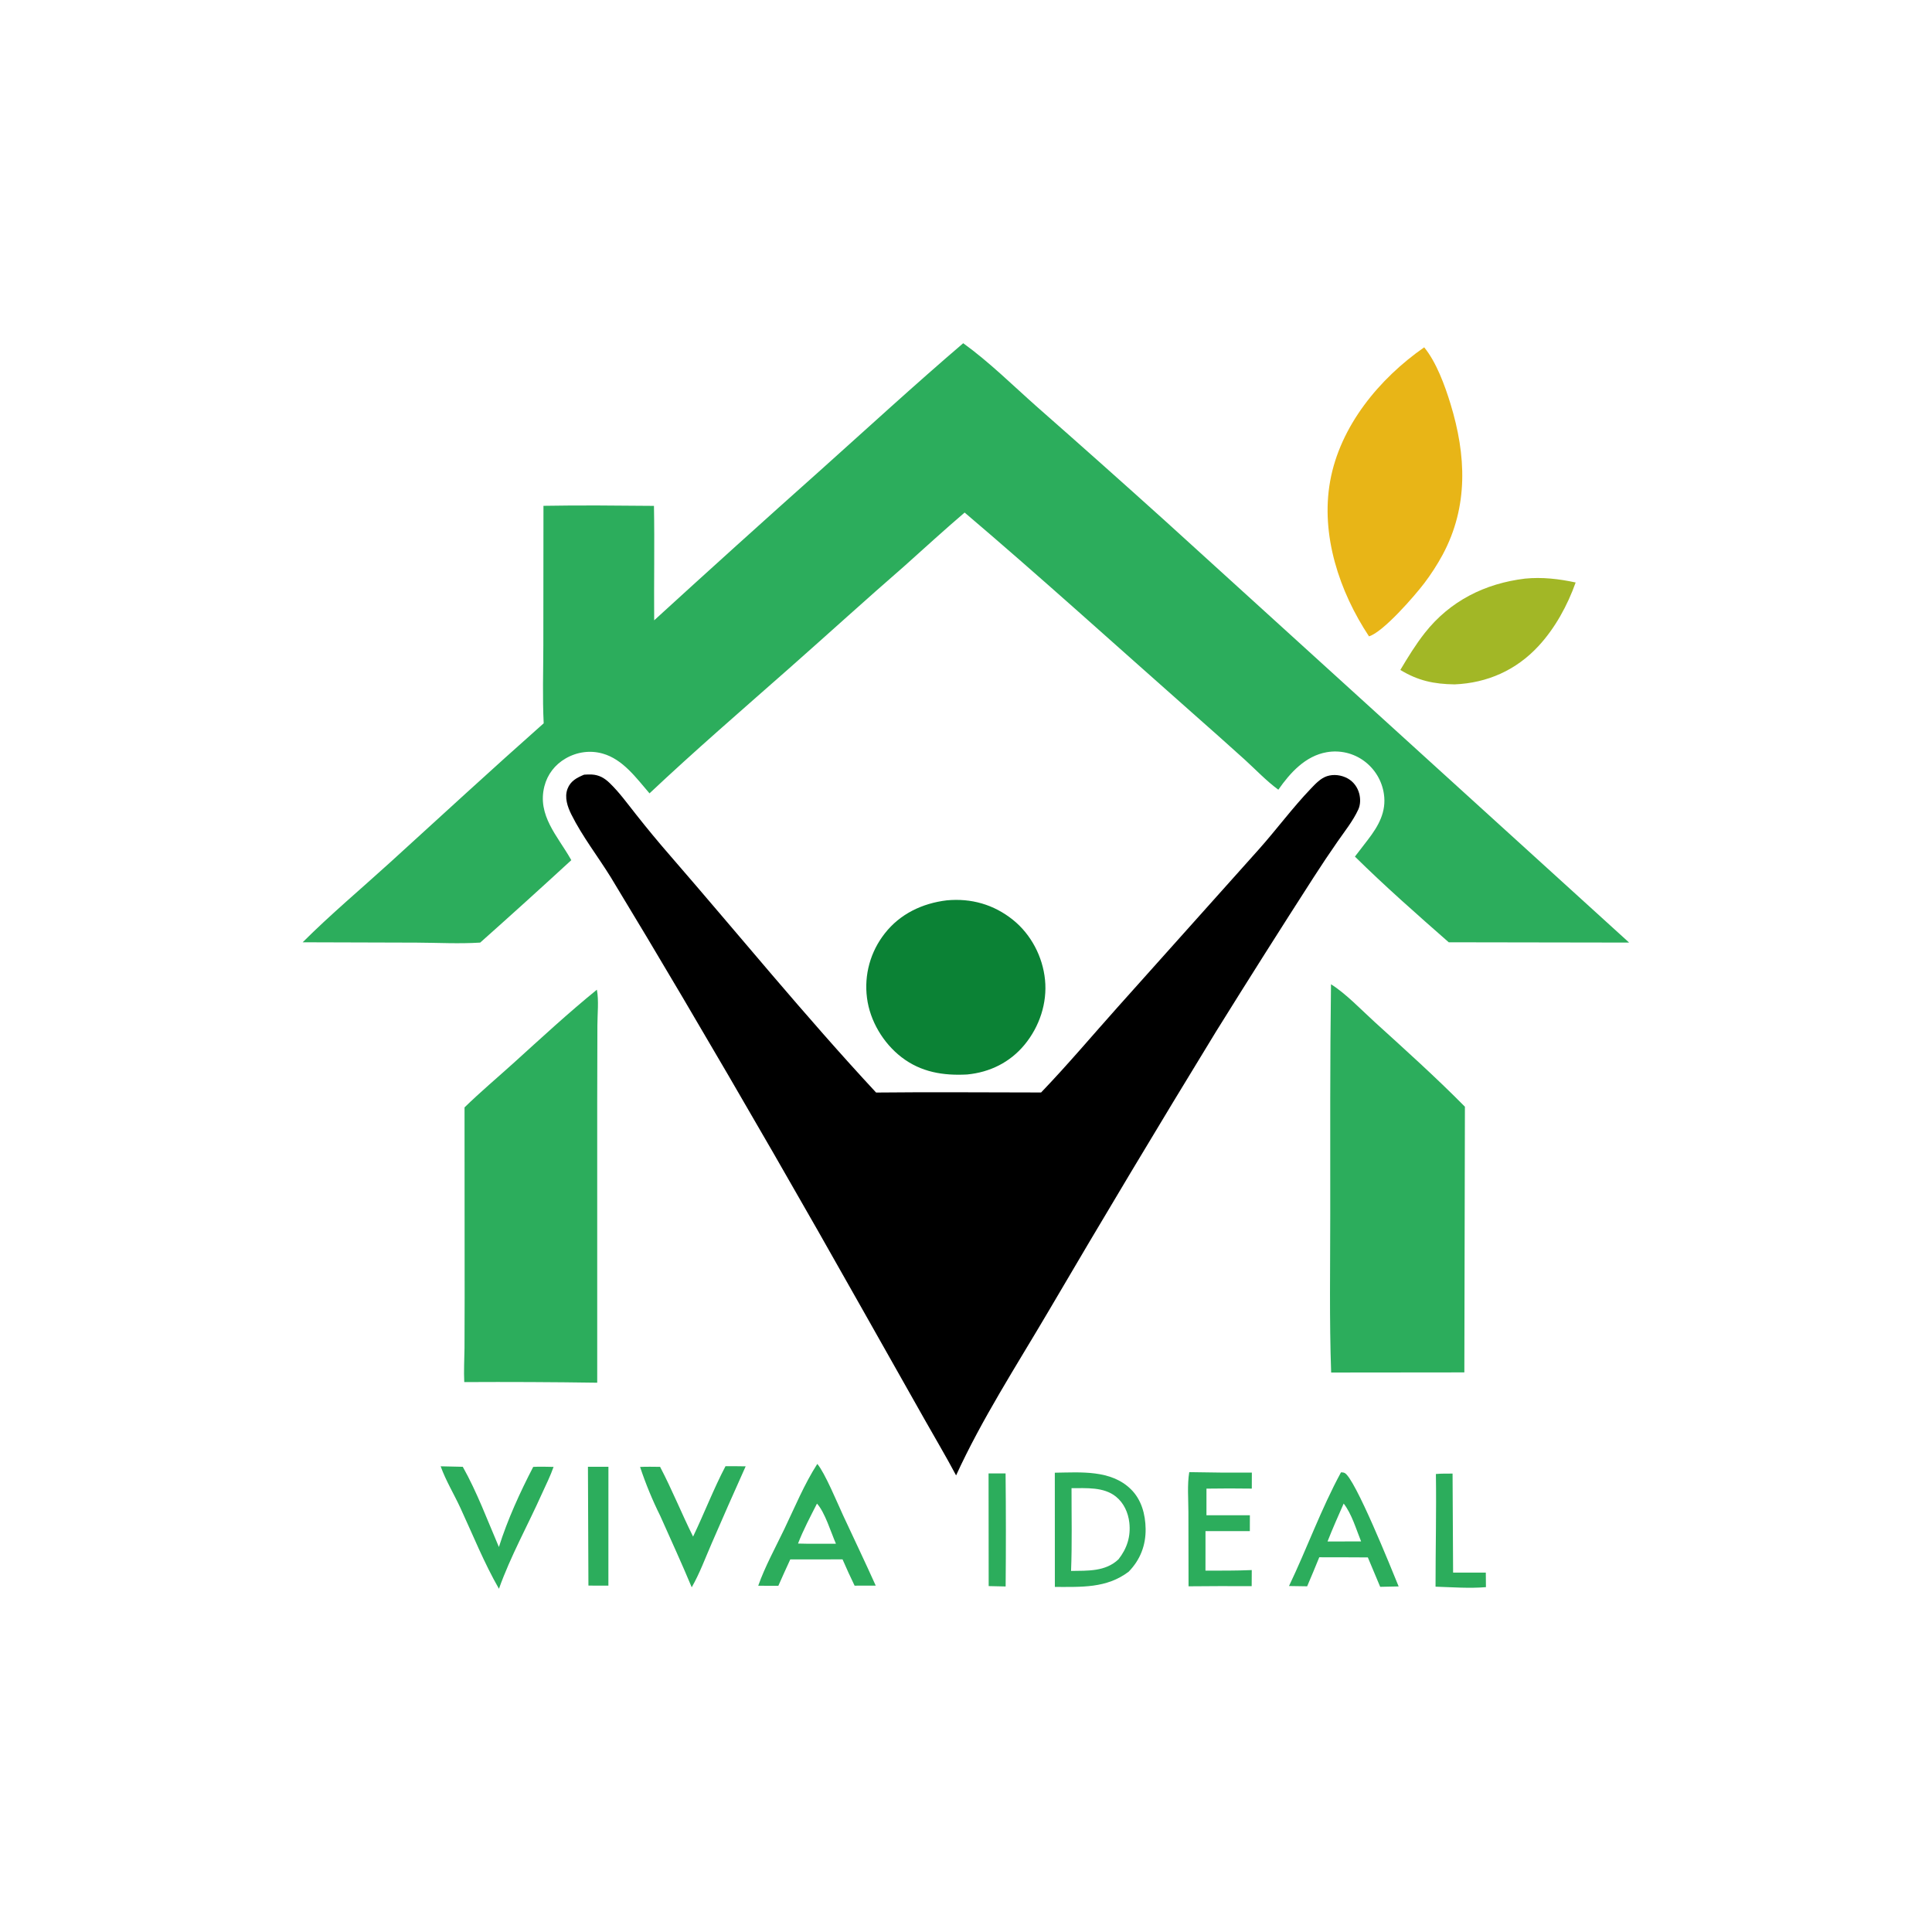
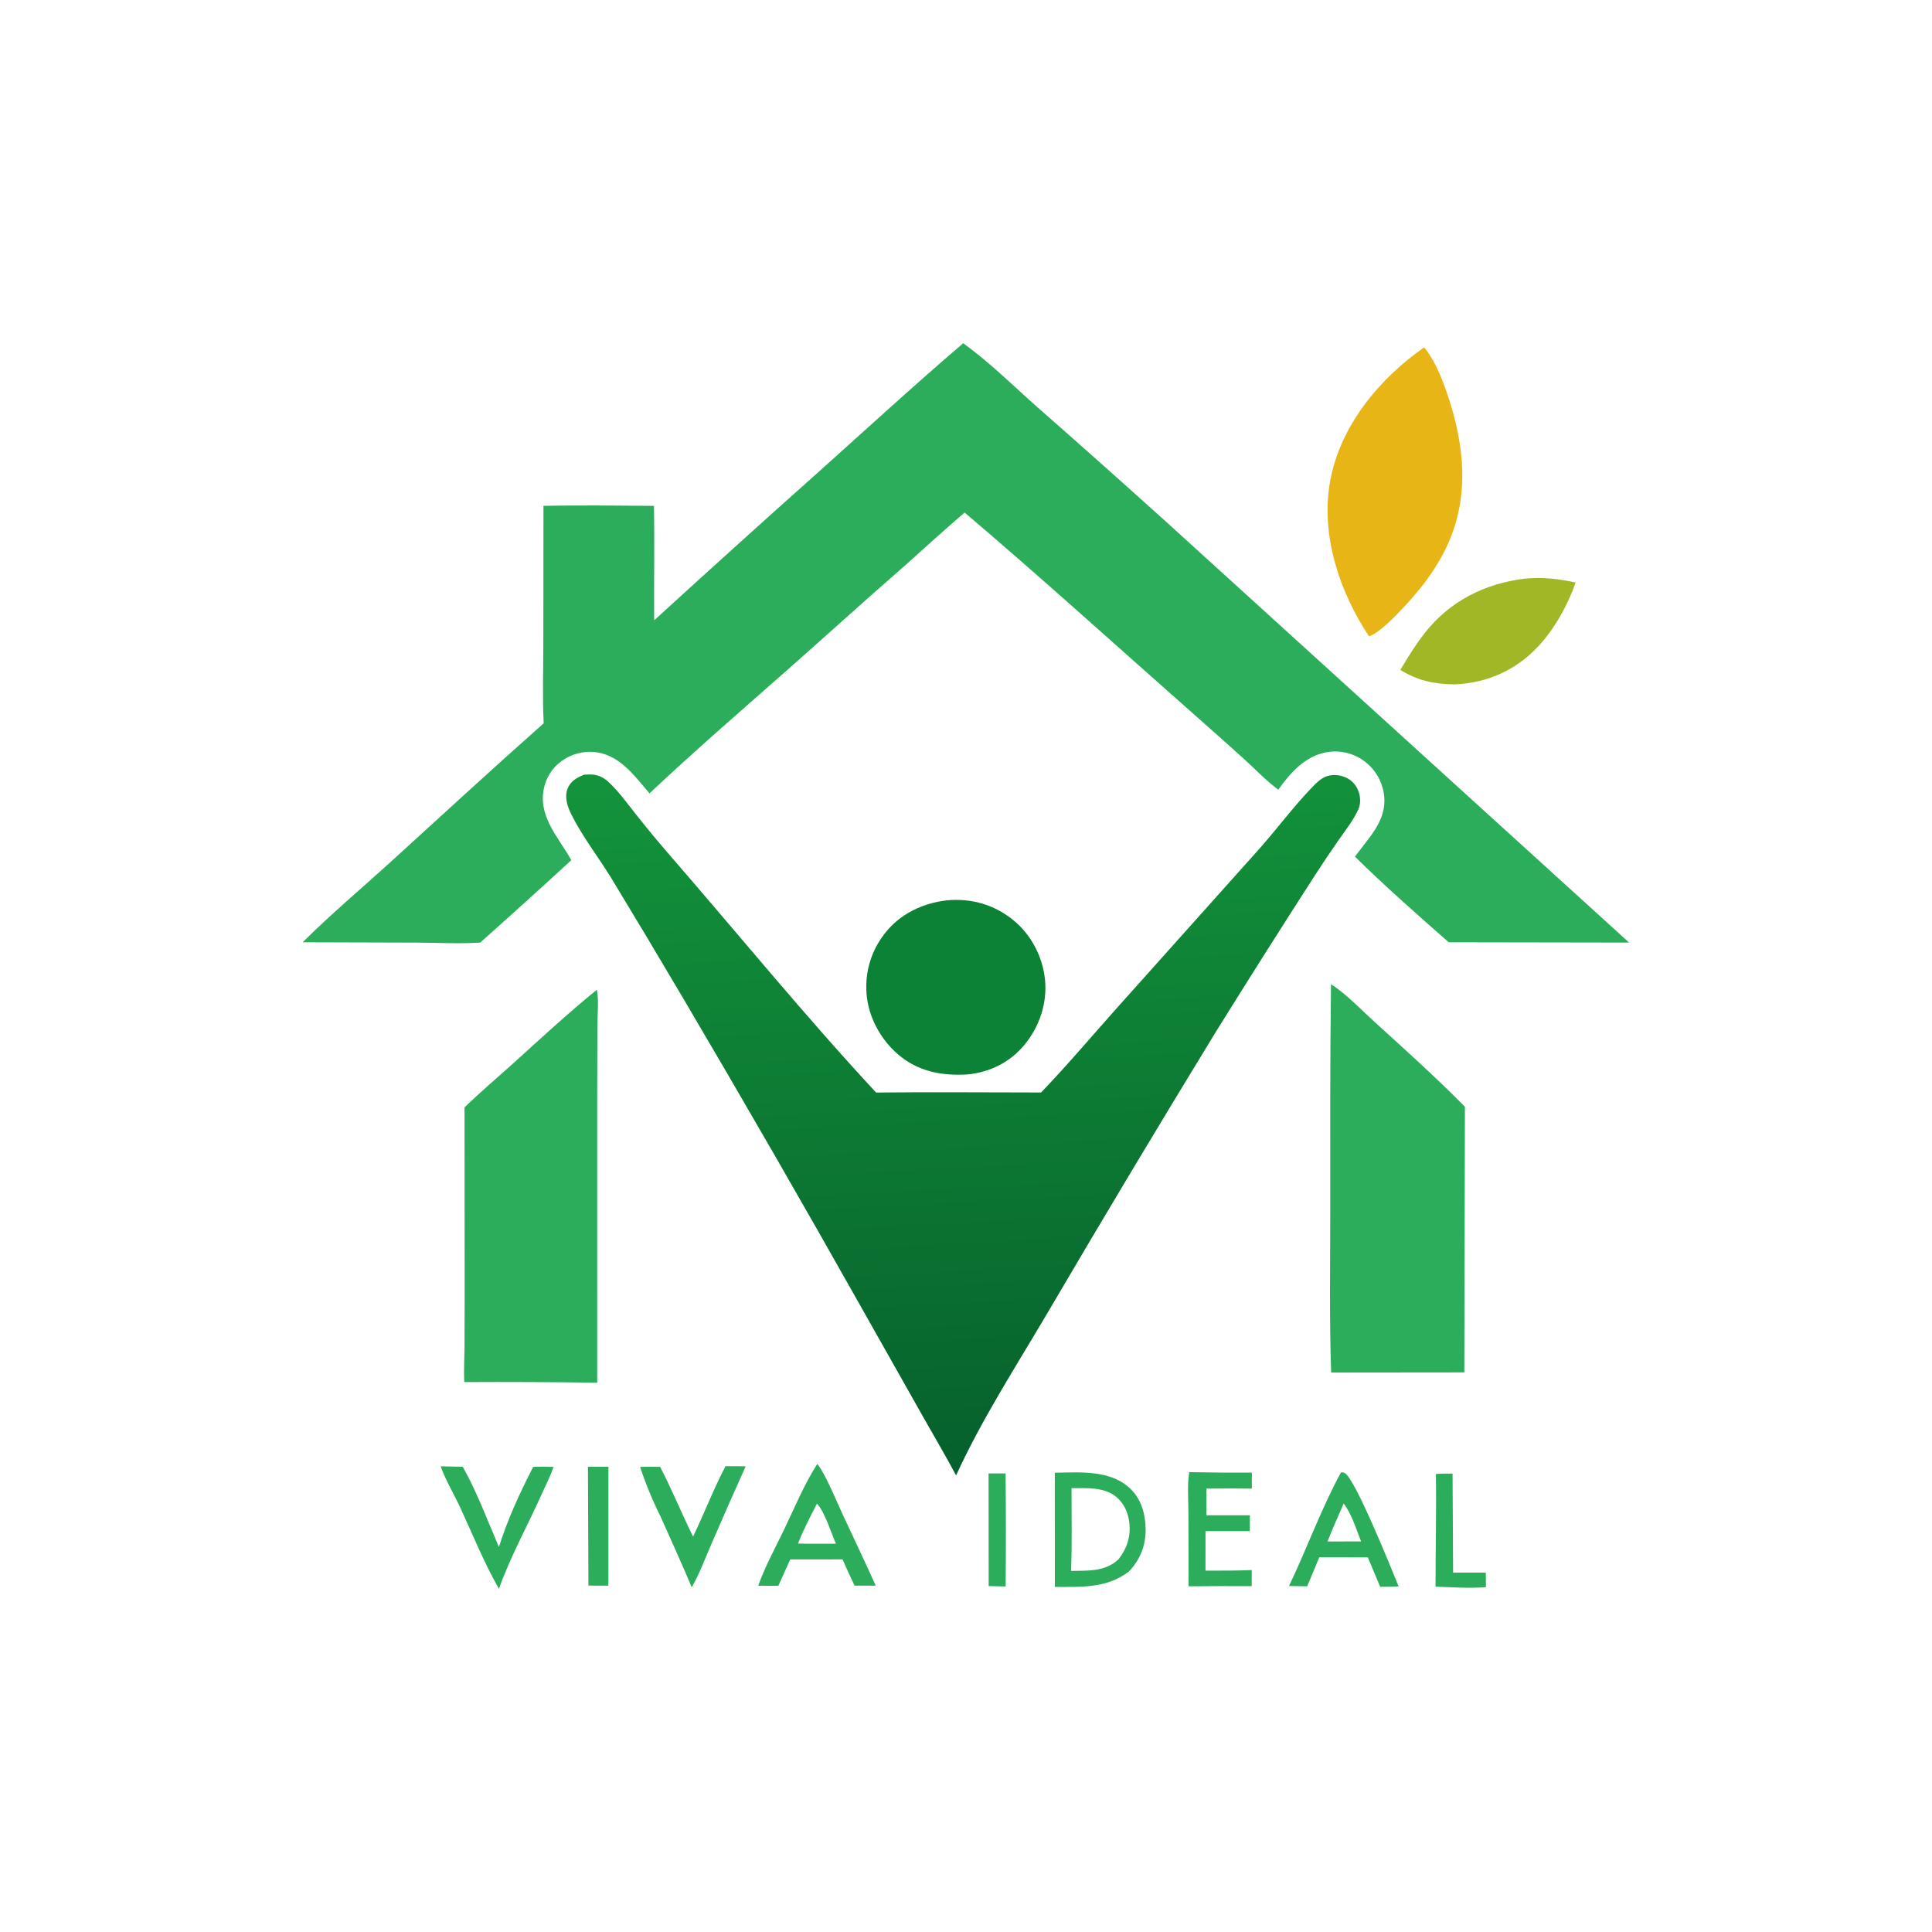
<svg xmlns="http://www.w3.org/2000/svg" width="1024" height="1024">
  <path fill="#2CAD5C" d="M523.959 780.939L532.977 780.935Q533.287 810.899 533.011 840.863L524.02 840.663L523.959 780.939Z" />
  <path fill="#2CAD5C" d="M311.621 777.418L322.476 777.431L322.459 840.431L311.878 840.396L311.621 777.418Z" />
  <path fill="#2CAD5C" d="M761.055 781.255C763.974 780.974 766.959 781.065 769.891 781.033L770.172 833.504L787.511 833.497L787.578 841.221C778.787 841.955 769.678 841.254 760.864 840.969C760.86 821.068 761.35 801.153 761.055 781.255Z" />
  <path fill="#2CAD5C" d="M630.329 780.262Q646.915 780.605 663.505 780.52L663.479 788.993Q651.466 788.818 639.452 789.004L639.447 803.127L662.461 803.116L662.439 811.519L638.935 811.528L638.938 818.796L638.923 832.477C647.103 832.471 655.284 832.519 663.457 832.166L663.414 840.703Q646.684 840.604 629.955 840.774L629.879 801.395C629.872 794.598 629.211 786.932 630.329 780.262Z" />
  <path fill="#2CAD5C" d="M384.533 777.116Q389.876 777.091 395.219 777.191Q386.112 797.444 377.289 817.823C373.902 825.586 370.842 833.971 366.628 841.307C361.339 828.588 355.583 816.139 349.992 803.557Q343.706 790.907 339.251 777.503C342.779 777.33 346.331 777.431 349.862 777.457C356.157 789.456 361.3 802.254 367.349 814.431C373.254 802.112 378.188 789.207 384.533 777.116Z" />
  <path fill="#2CAD5C" d="M233.557 777.169L245.282 777.431C252.778 790.736 258.398 805.893 264.425 819.945C269.039 805.344 275.586 791.059 282.614 777.48C286.2 777.279 289.809 777.422 293.399 777.489C291.736 782.298 289.357 786.988 287.261 791.625C279.801 808.325 270.559 824.878 264.453 842.09C256.61 828.445 250.604 813.458 243.996 799.175C240.597 791.827 236.298 784.794 233.557 777.169Z" />
  <path fill="#2CAD5C" d="M710.762 780.358C711.381 780.388 712.087 780.418 712.657 780.688C718.139 783.284 737.358 831.207 741.311 840.842L731.529 841.051Q728.216 833.273 724.985 825.461L715.017 825.413L699.238 825.382Q696.106 833.111 692.82 840.775L683.198 840.626C692.742 820.678 700.186 799.833 710.762 780.358ZM712.169 796.922C709.243 803.585 706.263 810.232 703.62 817.014L714.125 817L721.413 816.993C718.82 810.624 716.446 802.35 712.169 796.922Z" />
  <path fill="#2CAD5C" d="M433.185 775.906C437.21 780.592 443.888 796.78 446.866 803.186C452.635 815.595 458.542 827.929 464.155 840.41L452.955 840.433Q449.607 833.531 446.564 826.49L433.25 826.522L418.858 826.526Q415.639 833.486 412.545 840.502L401.872 840.479C405.42 830.392 411.018 820.215 415.659 810.538C421.151 799.086 426.311 786.589 433.185 775.906ZM433.015 796.938C429.498 803.867 425.764 810.854 422.966 818.114Q428.544 818.298 434.125 818.212L443.061 818.204C440.47 812.315 437.215 801.489 433.015 796.938Z" />
  <path fill="#2CAD5C" d="M559.073 780.564C572.728 780.394 588.822 778.908 599.403 789.335C605.017 794.868 607.079 802.608 607.201 810.287C607.341 819.033 604.344 826.762 598.221 833.03C586.501 841.925 573.083 841.085 559.097 841.109L559.073 780.564ZM567.929 788.756C567.905 803.345 568.269 818.055 567.681 832.627C576.529 832.473 585.877 833.053 592.813 826.482C597.312 820.759 599.392 814.402 598.569 807.047C597.975 801.741 595.666 796.608 591.445 793.221C584.958 788.016 575.77 788.793 567.929 788.756Z" />
  <path fill="#A2B726" d="M808.268 306.678C817.401 305.779 826.215 306.813 835.128 308.73C830.823 320.858 824.188 332.989 815.403 342.46C803.559 355.229 788.312 362.006 770.976 362.735C760.035 362.578 751.606 360.81 742.205 355.082C746.224 348.351 750.3 341.665 755.158 335.492C768.532 318.496 787.037 309.257 808.268 306.678Z" />
  <path fill="#0B8235" d="M501.826 477.198C514.743 475.993 526.699 479.377 536.844 487.506C546.481 495.227 552.648 507.031 553.88 519.29C555.124 531.665 550.922 544.168 543.043 553.719C535.316 563.086 524.632 568.343 512.625 569.498C499.951 570.182 488.179 568.294 477.854 560.361C468.144 552.899 461.06 541.079 459.521 528.885Q459.374 527.759 459.284 526.627Q459.193 525.495 459.16 524.361Q459.126 523.226 459.148 522.09Q459.171 520.955 459.25 519.823Q459.329 518.69 459.464 517.562Q459.599 516.435 459.791 515.316Q459.982 514.197 460.229 513.088Q460.476 511.98 460.777 510.885Q461.079 509.791 461.435 508.713Q461.79 507.634 462.199 506.575Q462.608 505.516 463.07 504.478Q463.531 503.441 464.043 502.427Q464.555 501.414 465.117 500.428Q465.68 499.441 466.29 498.484Q466.901 497.526 467.558 496.601Q468.215 495.675 468.918 494.783C477.009 484.369 488.894 478.745 501.826 477.198Z" />
  <path fill="#E8B517" d="M754.848 184.089C761.305 191.943 765.825 204.35 768.798 214.064C777.117 241.247 778.405 268.353 764.621 294.039Q760.341 301.925 754.92 309.076C749.859 315.747 733.14 335.031 725.595 337.273C709.9 313.595 699.877 283.578 704.997 255.058C710.241 225.846 731.034 200.668 754.848 184.089Z" />
  <path fill="#2CAD5C" d="M705.455 521.682C713.182 526.463 721.808 535.513 728.691 541.766C744.838 556.435 761.1 571.05 776.434 586.576L776.134 727.402L705.536 727.473C704.552 699.518 705.058 671.356 705.057 643.377C705.056 602.837 704.915 562.214 705.455 521.682Z" />
  <path fill="#2CAD5C" d="M316.362 524.559C317.447 530.264 316.644 537.49 316.634 543.363L316.536 584.397L316.54 732.865Q281.303 732.346 246.063 732.537C245.776 726.531 246.125 720.511 246.197 714.502L246.267 687.484L246.211 586.943C254.612 578.752 263.74 571.087 272.445 563.203C286.824 550.183 301.307 536.789 316.362 524.559Z" />
  <defs>
    <linearGradient id="gradient_0" gradientUnits="userSpaceOnUse" x1="529.059" y1="777.803" x2="509.065" y2="400.913">
-       <stop offset="0" stopColor="#06602C" />
-       <stop offset="1" stopColor="#13943B" />
+       <stop offset="0" stop-color="#06602C" />
+       <stop offset="1" stop-color="#13943B" />
    </linearGradient>
  </defs>
  <path fill="url(#gradient_0)" d="M309.569 410.6C310.892 410.518 312.227 410.436 313.552 410.505C317.553 410.714 320.379 412.355 323.205 415.091C328.363 420.087 332.675 426.093 337.141 431.704Q345.875 442.792 355.141 453.439C391.469 495.298 426.63 538.46 464.349 579.068C493.486 578.75 522.656 579.031 551.796 579.038C565.879 564.372 579.105 548.651 592.674 533.484L667.326 450.041C676.638 439.575 685.127 428.072 694.781 417.991C697.203 415.461 699.916 412.504 703.321 411.389C706.928 410.209 711.061 410.783 714.351 412.617C717.434 414.335 719.589 417.34 720.449 420.74C721.117 423.381 721.089 426.498 719.942 429.004C717.167 435.064 712.702 440.619 708.907 446.083Q702.396 455.454 696.222 465.051Q670.068 505.689 644.539 546.722Q599.209 620.852 555.245 695.795C538.6 724.063 520.416 752.161 506.747 781.994C501.389 771.873 495.506 762.025 489.884 752.048L456.976 693.764Q410.286 610.825 361.936 528.843Q343.023 496.773 323.711 464.941C316.903 453.935 308.593 443.268 302.84 431.706C300.799 427.604 299.081 422.631 300.789 418.118C302.371 413.938 305.71 412.22 309.569 410.6Z" />
  <path fill="#2CAD5C" d="M510.525 181.914C524.283 191.837 536.714 204.168 549.408 215.425Q583.711 245.569 617.627 276.148L863.469 499.586L767.86 499.429C751.037 484.65 734.076 469.744 718.138 454.013Q721.545 449.529 725.003 445.084C730.555 437.86 734.915 430.329 733.493 420.799Q733.398 420.151 733.271 419.509Q733.143 418.867 732.985 418.232Q732.826 417.597 732.636 416.97Q732.446 416.344 732.225 415.728Q732.005 415.111 731.754 414.507Q731.503 413.902 731.222 413.311Q730.942 412.719 730.633 412.142Q730.323 411.566 729.986 411.005Q729.648 410.444 729.283 409.9Q728.918 409.357 728.527 408.832Q728.136 408.307 727.719 407.802Q727.302 407.297 726.861 406.814Q726.42 406.33 725.955 405.869Q725.491 405.408 725.004 404.97Q724.517 404.533 724.009 404.12Q723.502 403.706 722.974 403.319Q722.45 402.934 721.907 402.575Q721.364 402.217 720.804 401.886Q720.244 401.555 719.667 401.253Q719.091 400.951 718.501 400.678Q717.91 400.405 717.306 400.163Q716.703 399.92 716.088 399.708Q715.473 399.496 714.848 399.315Q714.223 399.135 713.589 398.986Q712.956 398.837 712.316 398.72Q711.676 398.603 711.031 398.518Q710.386 398.434 709.737 398.382Q709.089 398.33 708.439 398.31Q707.788 398.291 707.138 398.304Q706.487 398.318 705.839 398.364Q705.19 398.41 704.544 398.489Q703.898 398.568 703.257 398.679C691.893 400.628 683.814 409.587 677.545 418.558C671.248 413.956 665.544 407.91 659.77 402.651Q645.66 389.914 631.391 377.355C591.433 342.067 551.89 306.189 511.276 271.664C500.461 280.91 489.936 290.537 479.337 300.032C458.765 317.91 438.609 336.288 418.172 354.324C393.388 376.196 368.322 397.828 344.258 420.493C337.248 412.398 330.215 402.444 319.391 399.404C312.739 397.536 305.786 398.541 299.818 401.983C294.164 405.245 290.151 410.416 288.537 416.753C284.617 432.14 295.584 443.15 302.507 455.388L302.797 455.909Q278.839 477.948 254.522 499.592C243.425 500.302 232.032 499.669 220.896 499.612L160.419 499.43C175.14 484.722 191.178 471.285 206.568 457.283C233.736 432.565 260.672 407.724 288.167 383.363C287.481 369.736 287.962 355.848 287.978 342.196L288.047 268.097C307.535 267.74 327.118 267.959 346.612 268.126C346.98 288.329 346.564 308.568 346.727 328.778Q390.44 288.819 434.653 249.414C459.887 226.814 484.775 203.935 510.525 181.914Z" />
</svg>
